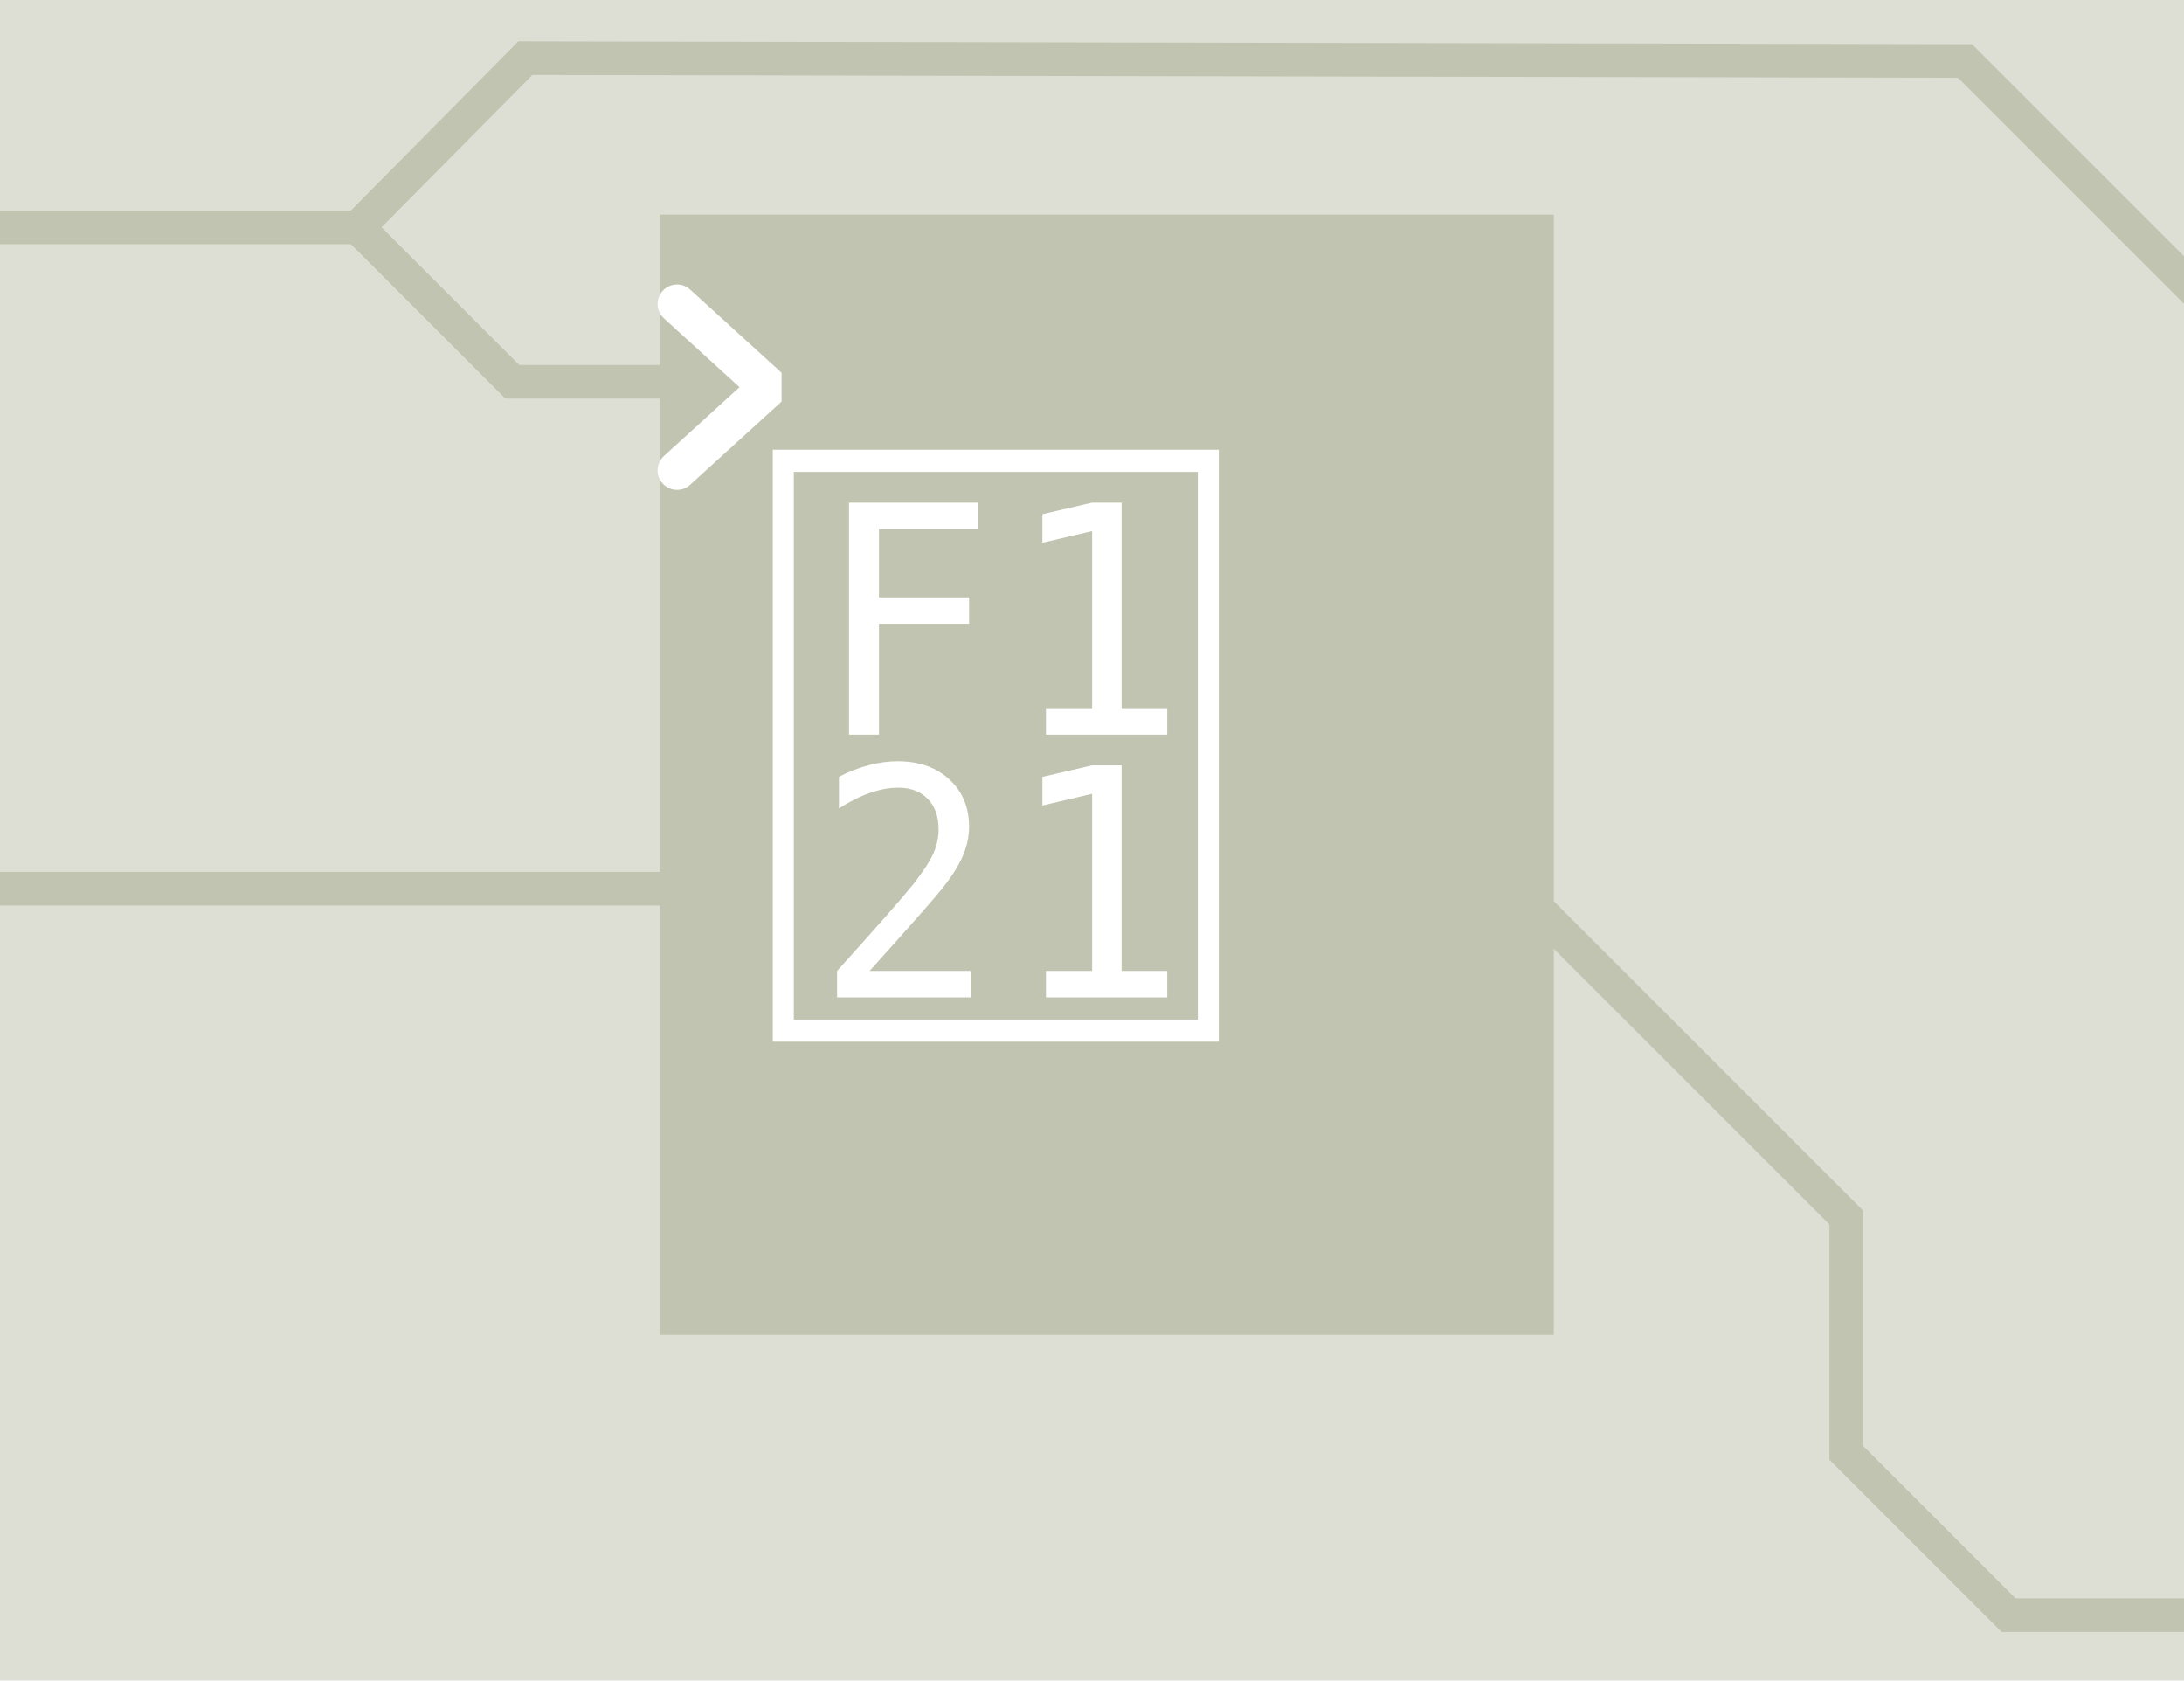
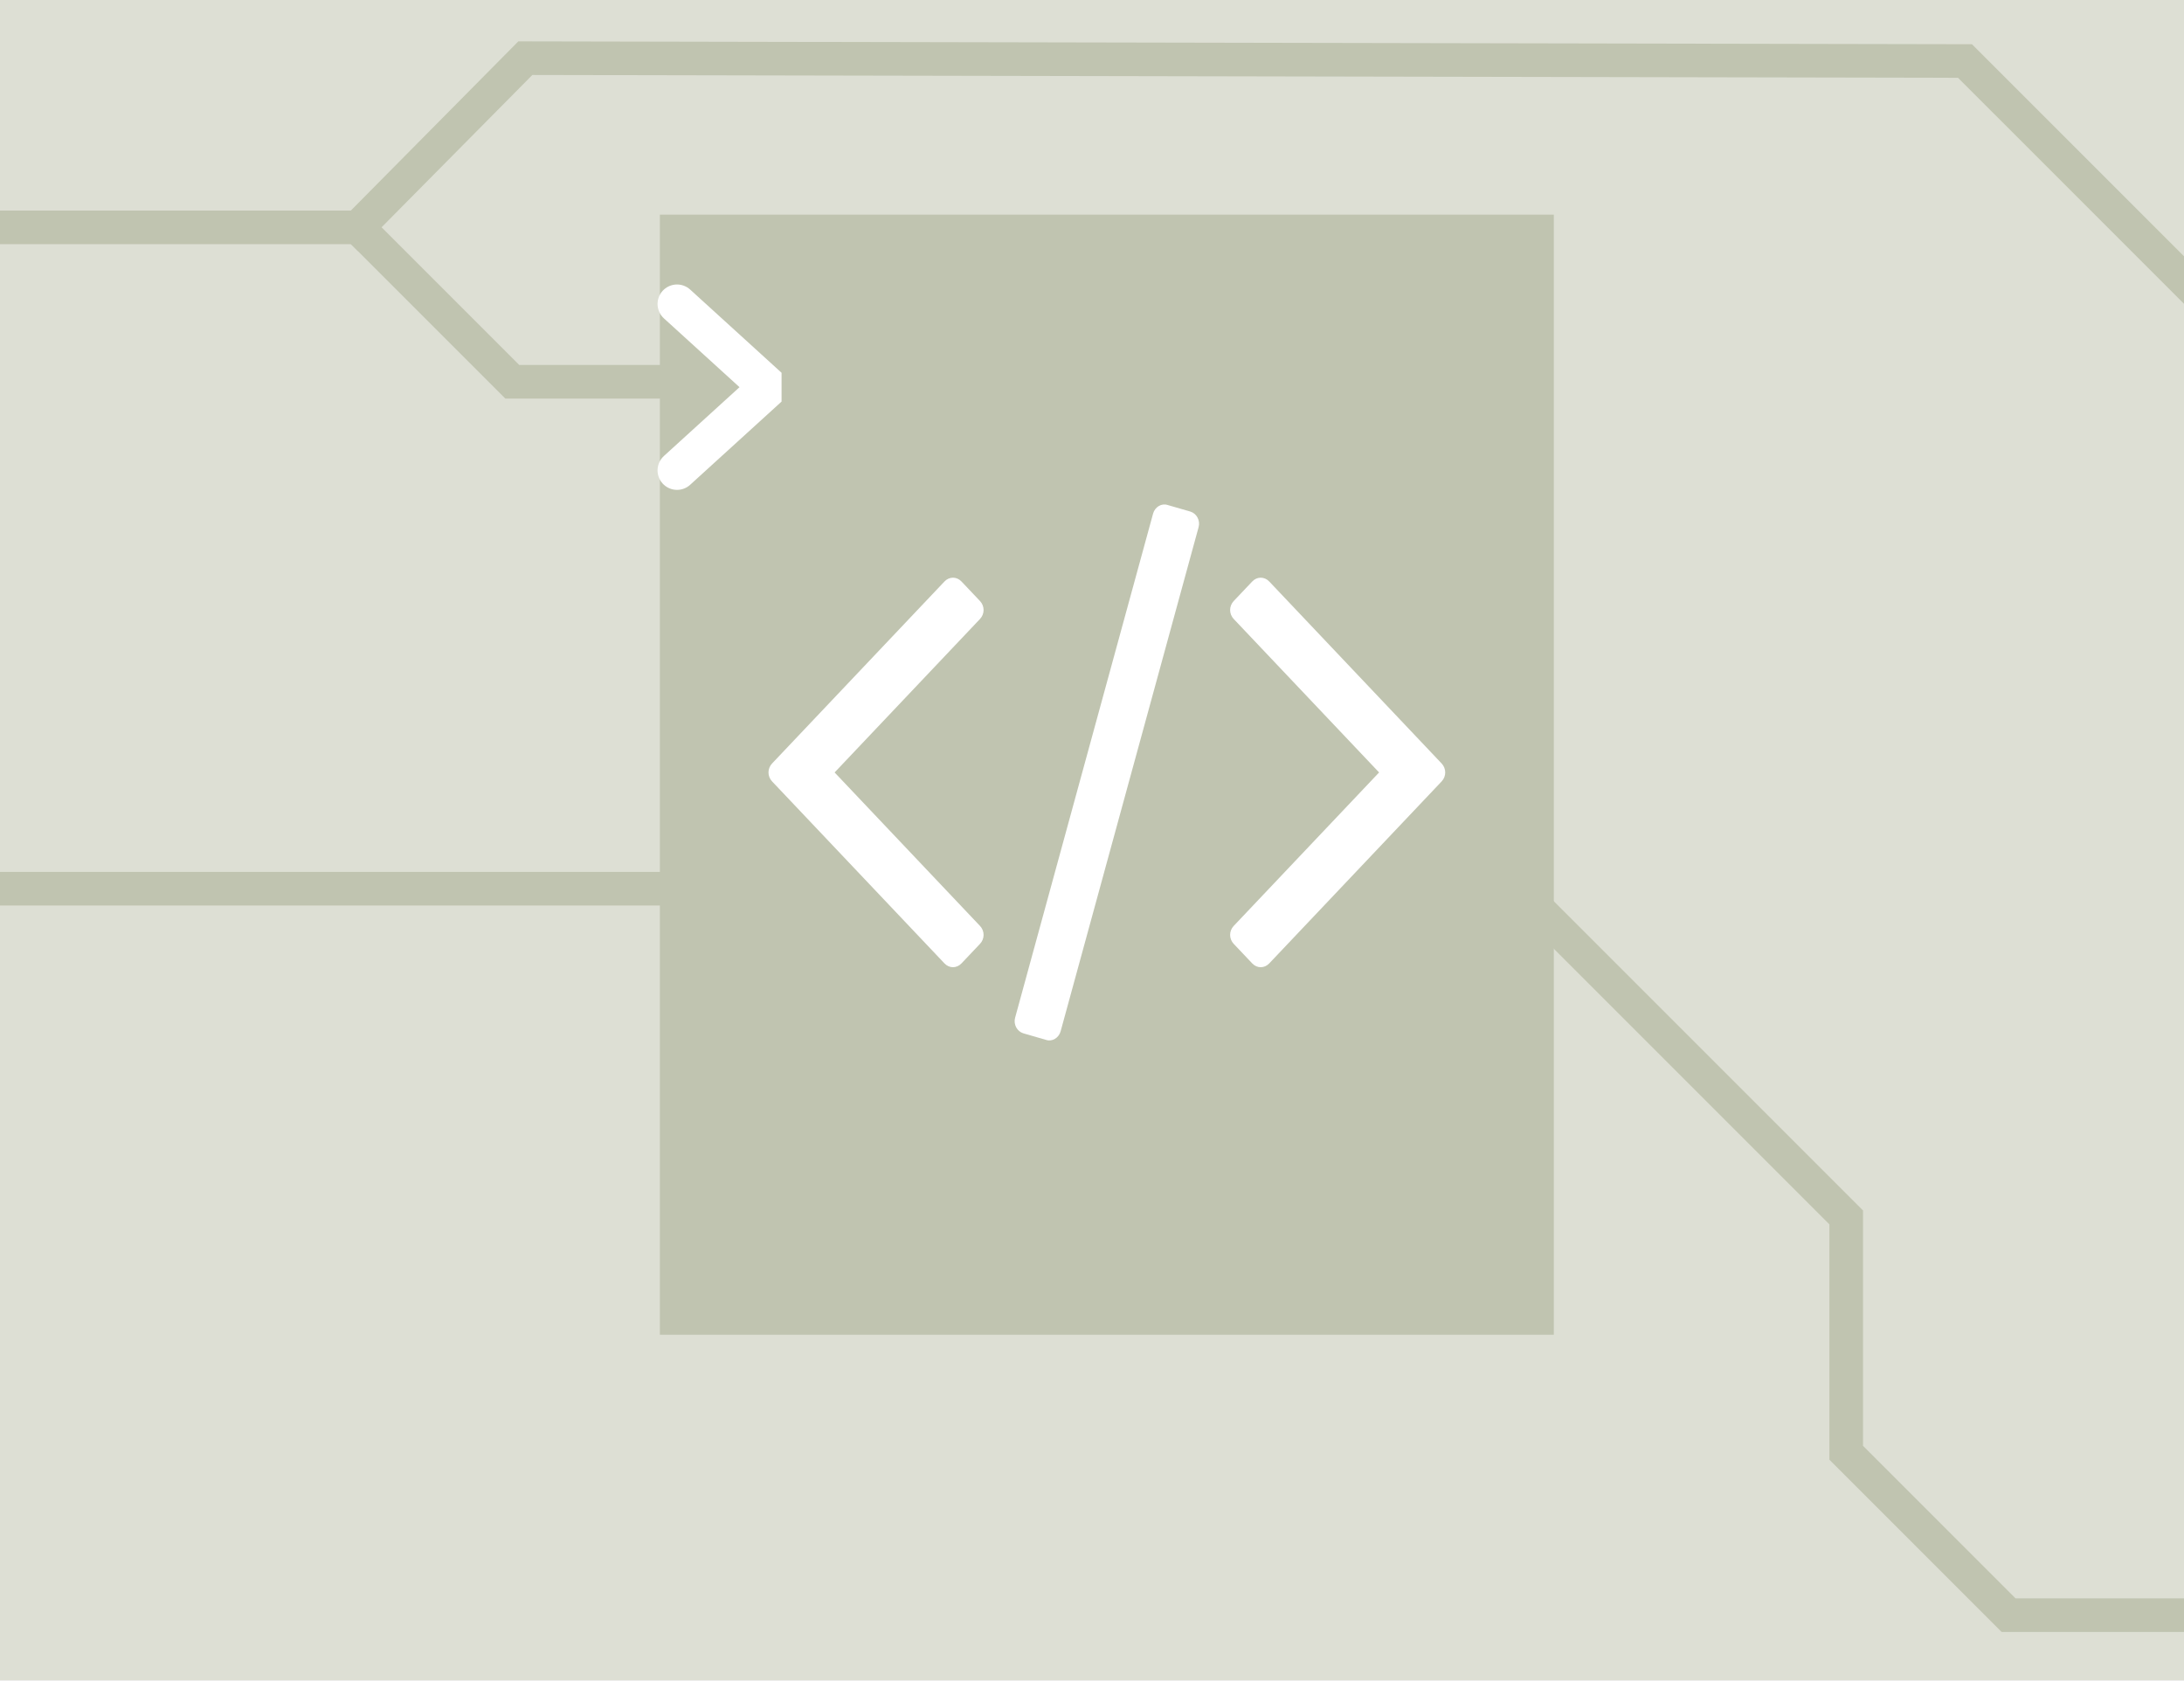
<svg xmlns="http://www.w3.org/2000/svg" width="195" height="150" viewBox="0 0 195 150" id="svg6557" version="1.1">
  <defs id="defs6559" />
  <g id="layer1" transform="translate(372.3161,34.06637)">
    <rect style="opacity:1;fill:#dddfd4;fill-opacity:1;stroke:none;stroke-width:0;stroke-miterlimit:4;stroke-dasharray:none;stroke-opacity:1" id="rect4220" width="195" height="150" x="-372.316" y="-34.066" />
    <rect y="-14.905" x="-313.397" height="100" width="79.814" id="rect6292-3" style="fill:#c0c4b0;fill-opacity:1;stroke:none;stroke-opacity:1" />
    <path id="path6284-9-1" d="m -311.867,-6.93 8.163,7.429 -8.163,7.429" style="opacity:1;fill:none;fill-opacity:1;fill-rule:evenodd;stroke:#ffffff;stroke-width:3.478;stroke-linecap:round;stroke-linejoin:bevel;stroke-miterlimit:4;stroke-dasharray:none;stroke-opacity:1" />
-     <text xml:space="preserve" style="font-style:normal;font-weight:normal;font-size:60.805px;line-height:125%;font-family:sans-serif;letter-spacing:0px;word-spacing:0px;opacity:1;fill:#ffffff;fill-opacity:1;stroke:none;stroke-width:1px;stroke-linecap:butt;stroke-linejoin:miter;stroke-opacity:1" x="-313.556" y="53.509" id="text5220-3" transform="scale(0.9733355,1.027395)">
-       <tspan id="tspan5222-1" x="-313.556" y="53.509" style="font-style:normal;font-variant:normal;font-weight:normal;font-stretch:normal;font-family:FontAwesome;-inkscape-font-specification:FontAwesome;fill:#ffffff;fill-opacity:1"></tspan>
-     </text>
+     <g transform="scale(0.9733355,1.027395)" style="font-style:normal;font-weight:normal;font-size:60.805px;line-height:125%;font-family:sans-serif;letter-spacing:0px;word-spacing:0px;opacity:1;fill:#ffffff;fill-opacity:1;stroke:none;stroke-width:1px;stroke-linecap:butt;stroke-linejoin:miter;stroke-opacity:1" id="text5220-3">
+       <path d="m -292.62,48.86 c 0.441,-0.441 0.441,-1.12 0,-1.561 l -13.335,-13.335 13.335,-13.335 c 0.441,-0.441 0.441,-1.12 0,-1.561 l -1.697,-1.697 c -0.441,-0.441 -1.12,-0.441 -1.561,0 l -15.812,15.812 c -0.441,0.441 -0.441,1.12 0,1.561 l 15.812,15.812 c 0.441,0.441 1.12,0.441 1.561,0 l 1.697,-1.697 z m 20.053,-36.205 c 0.17,-0.577 -0.17,-1.188 -0.746,-1.357 l -2.104,-0.577 c -0.543,-0.17 -1.154,0.17 -1.323,0.746 L -289.397,55.273 c -0.17,0.577 0.17,1.188 0.746,1.357 l 2.104,0.577 c 0.543,0.17 1.154,-0.17 1.323,-0.746 l 12.656,-43.805 z m 22.293,22.089 c 0.441,-0.441 0.441,-1.12 0,-1.561 l -15.812,-15.812 c -0.441,-0.441 -1.12,-0.441 -1.561,0 l -1.697,1.697 c -0.441,0.441 -0.441,1.12 0,1.561 l 13.335,13.335 -13.335,13.335 c -0.441,0.441 -0.441,1.12 0,1.561 l 1.697,1.697 c 0.441,0.441 1.12,0.441 1.561,0 l 15.812,-15.812 z" style="font-style:normal;font-variant:normal;font-weight:normal;font-stretch:normal;font-family:FontAwesome;-inkscape-font-specification:FontAwesome;fill:#ffffff;fill-opacity:1" id="path4832" />
+     </g>
    <path style="fill:none;fill-rule:evenodd;stroke:#c0c4b0;stroke-width:3;stroke-linecap:butt;stroke-linejoin:miter;stroke-miterlimit:4;stroke-dasharray:none;stroke-opacity:1" d="m -372.316,-13.77 31.954,0 13.789,13.789 13.357,0" id="path5830" />
    <path style="fill:none;fill-rule:evenodd;stroke:#c0c4b0;stroke-width:3;stroke-linecap:butt;stroke-linejoin:miter;stroke-miterlimit:4;stroke-dasharray:none;stroke-opacity:1" d="m -372.316,45.273 58.117,-10e-6 0,1.061" id="path5840" />
    <path style="fill:none;fill-rule:evenodd;stroke:#c0c4b0;stroke-width:3;stroke-linecap:square;stroke-linejoin:miter;stroke-miterlimit:4;stroke-dasharray:none;stroke-opacity:1" d="m -237.882,44.213 30.406,30.406 0,21.012 14.496,14.496 15.664,0" id="path5601" />
    <path style="fill:none;fill-rule:evenodd;stroke:#c0c4b0;stroke-width:3;stroke-linecap:square;stroke-linejoin:miter;stroke-miterlimit:4;stroke-dasharray:none;stroke-opacity:1" d="m -340.363,-13.77 14.952,-15.103 128.54,0.254 19.554,19.553" id="path5869" />
  </g>
</svg>
